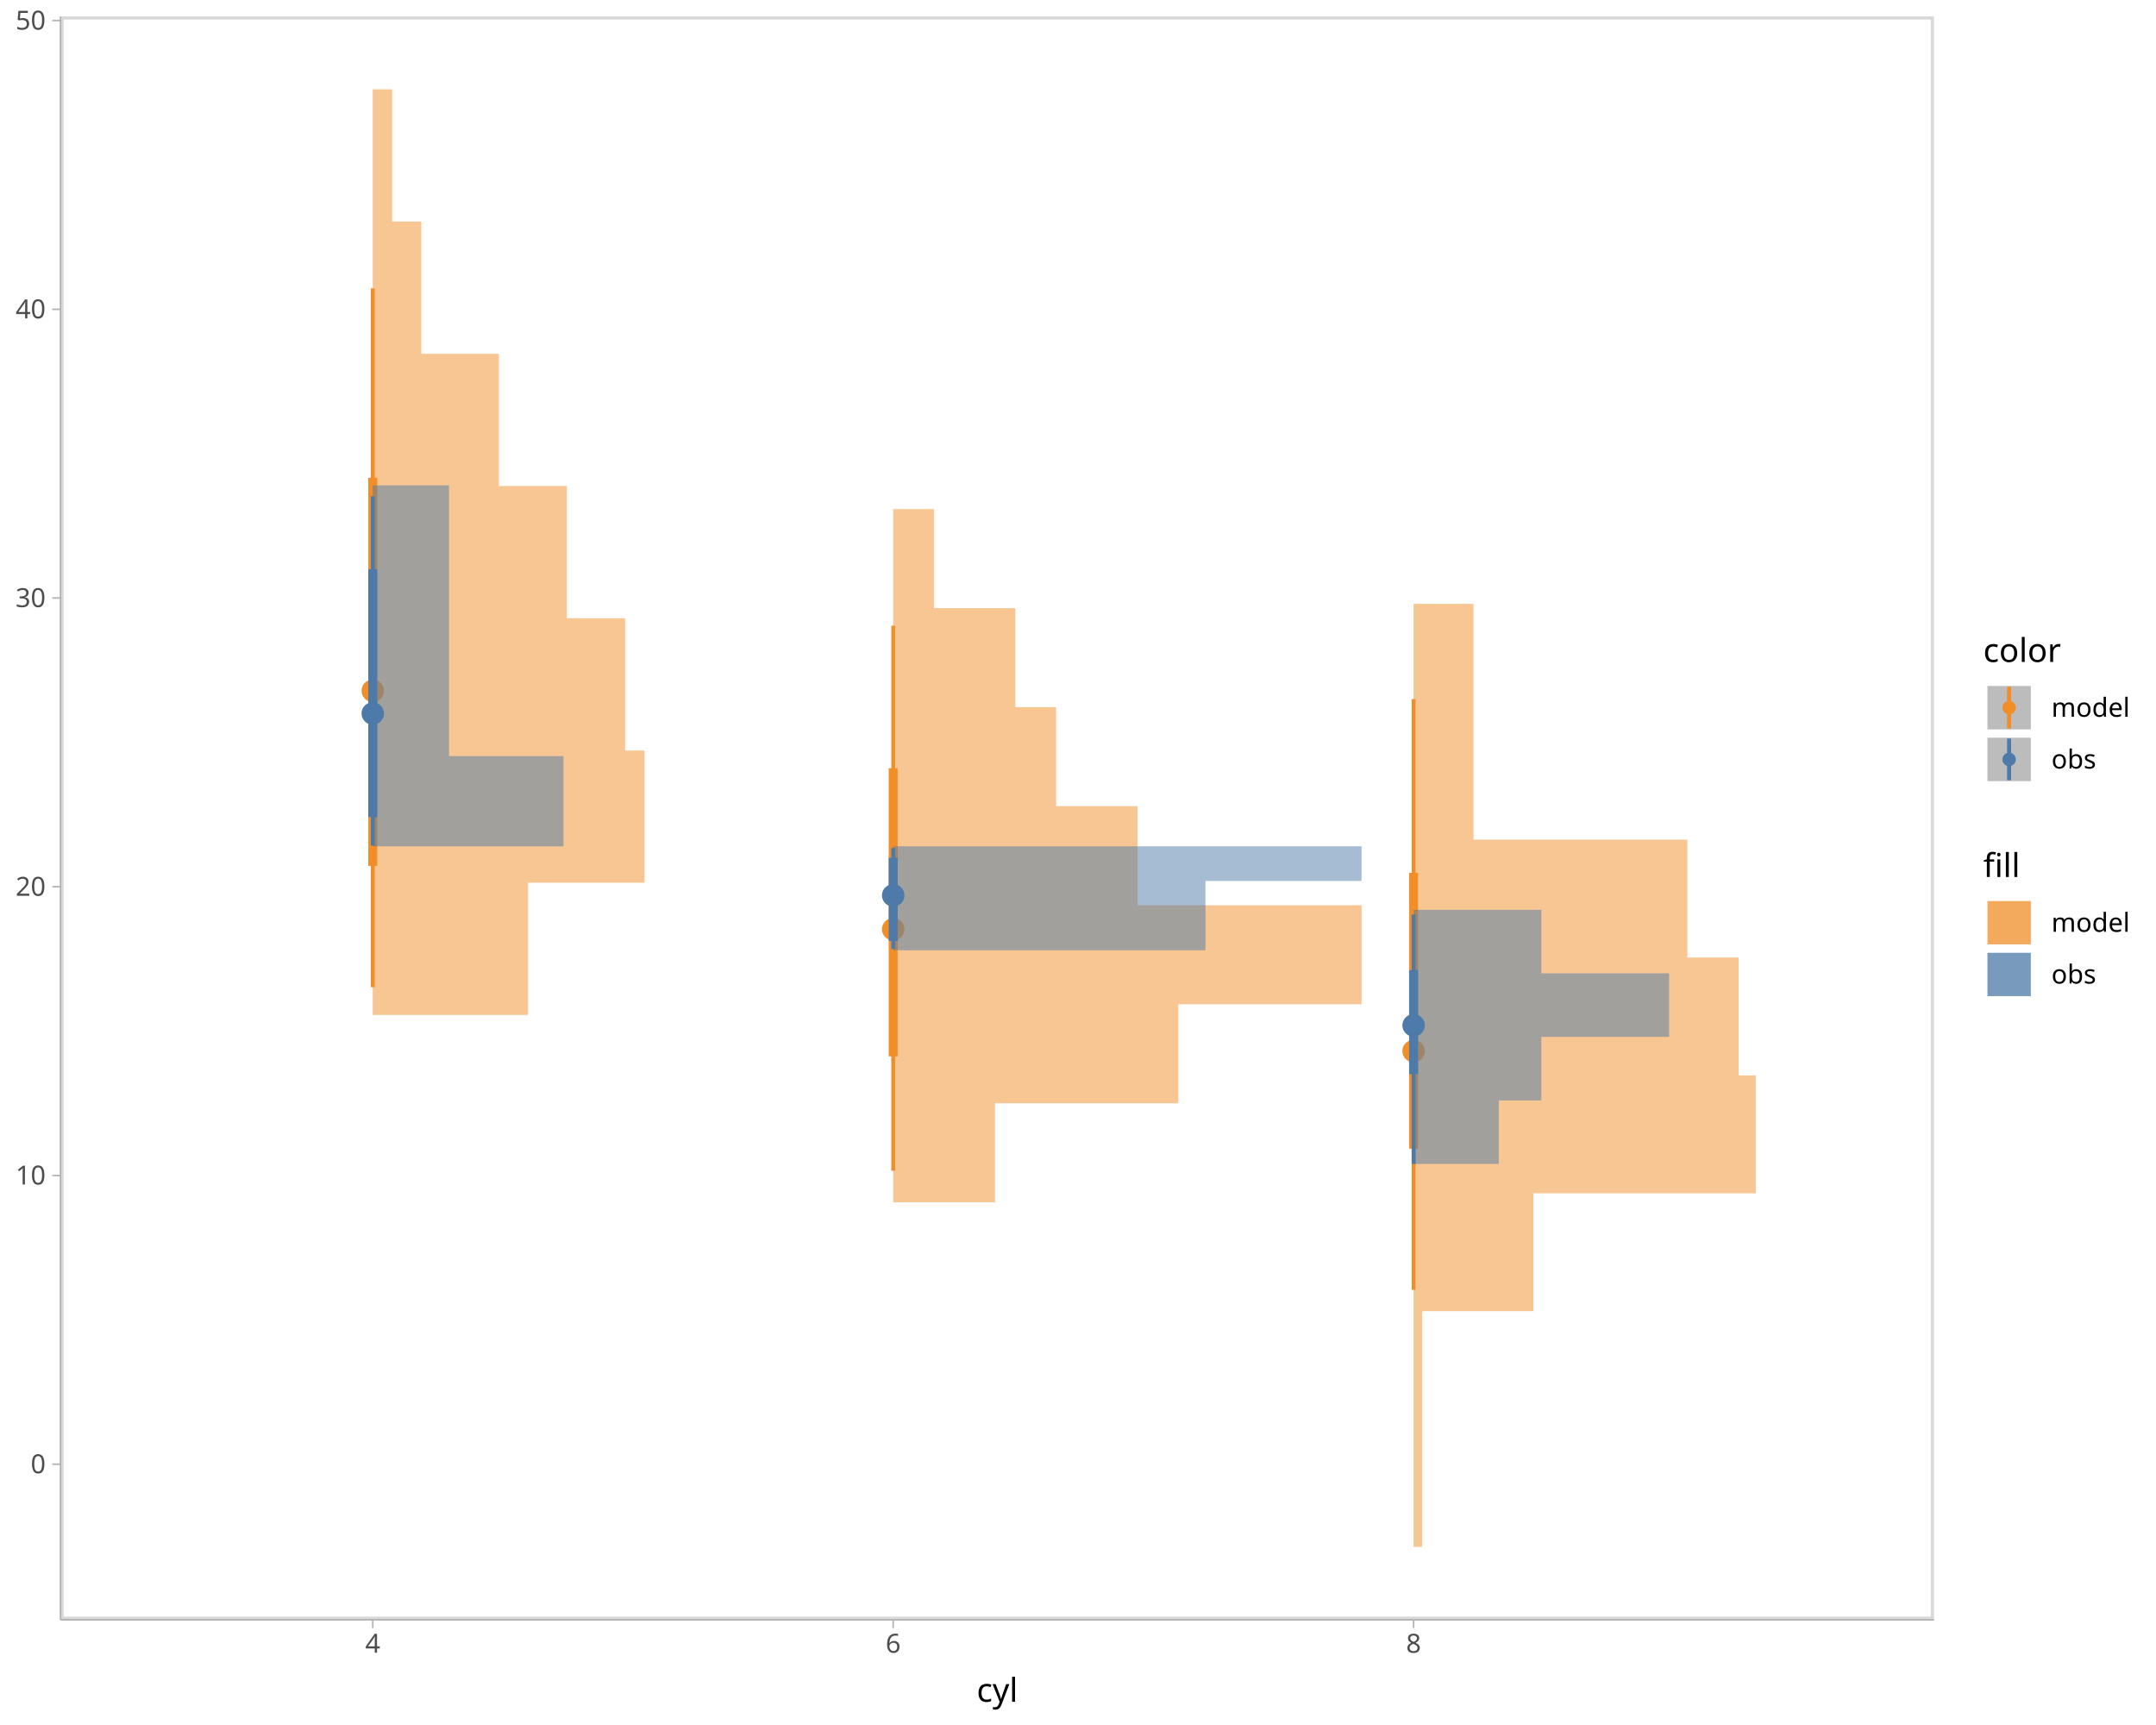
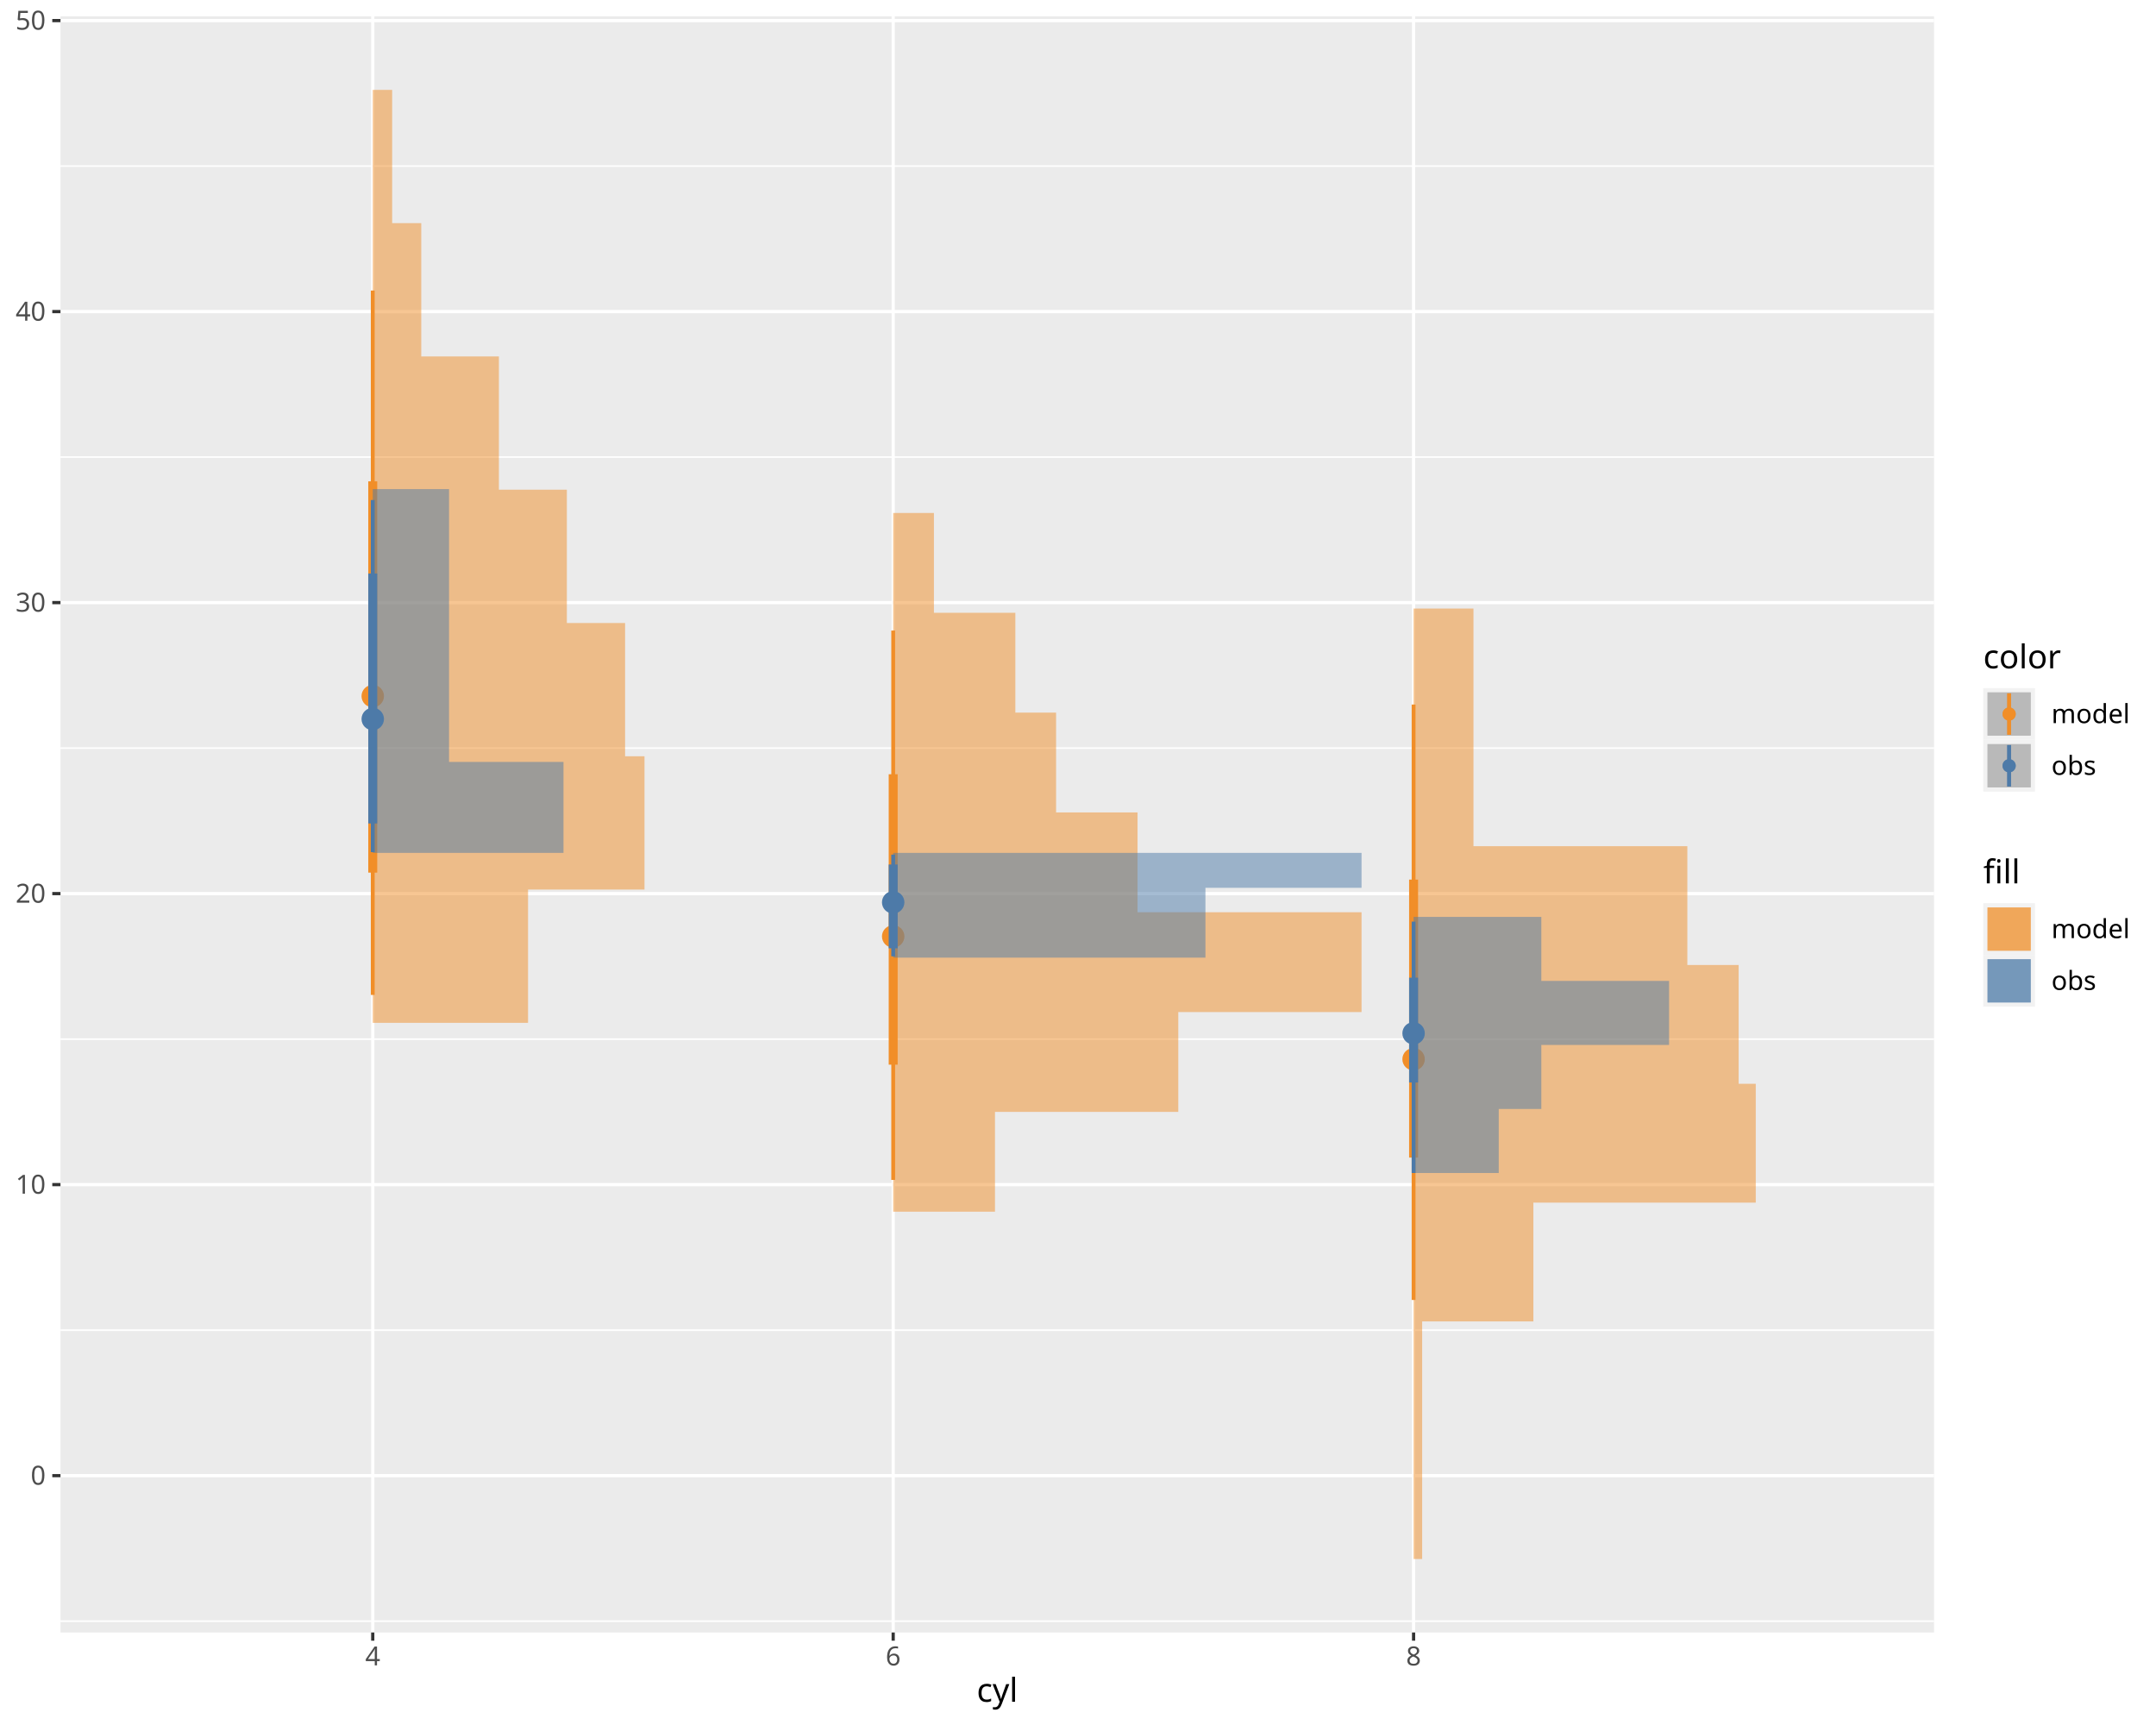
<svg xmlns="http://www.w3.org/2000/svg" class="svglite" data-engine-version="2.0" width="720.00pt" height="576.00pt" viewBox="0 0 720.00 576.00">
  <defs>
    <style type="text/css">
    .svglite line, .svglite polyline, .svglite polygon, .svglite path, .svglite rect, .svglite circle {
      fill: none;
      stroke: #000000;
      stroke-linecap: round;
      stroke-linejoin: round;
      stroke-miterlimit: 10.00;
    }
  </style>
  </defs>
  <rect width="100%" height="100%" style="stroke: none; fill: #FFFFFF;" />
  <defs>
    <clipPath id="cpMC4wMHw3MjAuMDB8MC4wMHw1NzYuMDA=">
      <rect x="0.00" y="0.00" width="720.00" height="576.00" />
    </clipPath>
  </defs>
  <g clip-path="url(#cpMC4wMHw3MjAuMDB8MC4wMHw1NzYuMDA=)">
    <rect x="0.00" y="0.00" width="720.00" height="576.00" style="stroke-width: 1.07; stroke: #FFFFFF; fill: #FFFFFF;" />
  </g>
  <defs>
-     <clipPath id="cpMjAuMjB8NjQ1Ljg3fDUuNDh8NTQwLjg4">
-       <rect x="20.20" y="5.48" width="625.67" height="535.40" />
+     <clipPath id="cpMjAuMjB8NjQ1Ljg3fDUuNDh8NTQ1LjEx">
+       <rect x="20.20" y="5.48" width="625.67" height="539.63" />
    </clipPath>
  </defs>
-   <g clip-path="url(#cpMjAuMjB8NjQ1Ljg3fDUuNDh8NTQwLjg4)">
-     <rect x="20.20" y="5.48" width="625.67" height="535.40" style="stroke-width: 1.07; stroke: none; fill: #FFFFFF;" />
-     <polygon points="474.93,516.54 474.93,516.54 474.93,496.86 474.93,496.86 474.93,477.18 474.93,477.18 474.93,477.18 474.93,477.18 474.93,457.50 474.93,457.50 474.93,437.82 474.93,437.82 512.07,437.82 512.07,437.82 512.07,418.14 512.07,418.14 512.07,398.46 512.07,398.46 586.34,398.46 586.34,398.46 586.34,378.78 586.34,378.78 586.34,359.10 586.34,359.10 580.63,359.10 580.63,359.10 580.63,339.42 580.63,339.42 580.63,319.73 580.63,319.73 563.49,319.73 563.49,319.73 563.49,300.05 563.49,300.05 563.49,280.37 563.49,280.37 492.07,280.37 492.07,280.37 492.07,260.69 492.07,260.69 492.07,241.01 492.07,241.01 492.07,241.01 492.07,241.01 492.07,221.33 492.07,221.33 492.07,201.65 492.07,201.65 472.07,201.65 472.07,201.65 472.07,221.33 472.07,221.33 472.07,241.01 472.07,241.01 472.07,241.01 472.07,241.01 472.07,260.69 472.07,260.69 472.07,280.37 472.07,280.37 472.07,280.37 472.07,280.37 472.07,300.05 472.07,300.05 472.07,319.73 472.07,319.73 472.07,319.73 472.07,319.73 472.07,339.42 472.07,339.42 472.07,359.10 472.07,359.10 472.07,359.10 472.07,359.10 472.07,378.78 472.07,378.78 472.07,398.46 472.07,398.46 472.07,398.46 472.07,398.46 472.07,418.14 472.07,418.14 472.07,437.82 472.07,437.82 472.07,437.82 472.07,437.82 472.07,457.50 472.07,457.50 472.07,477.18 472.07,477.18 472.07,477.18 472.07,477.18 472.07,496.86 472.07,496.86 472.07,516.54 472.07,516.54 " style="stroke-width: 2.13; stroke: none; fill: #F18E28; fill-opacity: 0.50;" />
-     <polygon points="332.28,401.47 332.28,401.47 332.28,384.94 332.28,384.94 332.28,368.40 332.28,368.40 393.49,368.40 393.49,368.40 393.49,351.87 393.49,351.87 393.49,335.33 393.49,335.33 454.69,335.33 454.69,335.33 454.69,318.80 454.69,318.80 454.69,302.27 454.69,302.27 379.89,302.27 379.89,302.27 379.89,285.73 379.89,285.73 379.89,269.20 379.89,269.20 352.68,269.20 352.68,269.20 352.68,252.66 352.68,252.66 352.68,236.13 352.68,236.13 339.08,236.13 339.08,236.13 339.08,219.60 339.08,219.60 339.08,203.06 339.08,203.06 311.88,203.06 311.88,203.06 311.88,186.53 311.88,186.53 311.88,169.99 311.88,169.99 298.28,169.99 298.28,169.99 298.28,186.53 298.28,186.53 298.28,203.06 298.28,203.06 298.28,203.06 298.28,203.06 298.28,219.60 298.28,219.60 298.28,236.13 298.28,236.13 298.28,236.13 298.28,236.13 298.28,252.66 298.28,252.66 298.28,269.20 298.28,269.20 298.28,269.20 298.28,269.20 298.28,285.73 298.28,285.73 298.28,302.27 298.28,302.27 298.28,302.27 298.28,302.27 298.28,318.80 298.28,318.80 298.28,335.33 298.28,335.33 298.28,335.33 298.28,335.33 298.28,351.87 298.28,351.87 298.28,368.40 298.28,368.40 298.28,368.40 298.28,368.40 298.28,384.94 298.28,384.94 298.28,401.47 298.28,401.47 " style="stroke-width: 2.13; stroke: none; fill: #F18E28; fill-opacity: 0.50;" />
-     <polygon points="176.34,338.91 176.34,338.91 176.34,316.83 176.34,316.83 176.34,294.75 176.34,294.75 215.23,294.75 215.23,294.75 215.23,272.67 215.23,272.67 215.23,250.60 215.23,250.60 208.75,250.60 208.75,250.60 208.75,228.52 208.75,228.52 208.75,206.44 208.75,206.44 189.30,206.44 189.30,206.44 189.30,184.36 189.30,184.36 189.30,162.28 189.30,162.28 166.61,162.28 166.61,162.28 166.61,140.21 166.61,140.21 166.61,118.13 166.61,118.13 140.68,118.13 140.68,118.13 140.68,96.05 140.68,96.05 140.68,73.97 140.68,73.97 130.96,73.97 130.96,73.97 130.96,51.89 130.96,51.89 130.96,29.82 130.96,29.82 124.48,29.82 124.48,29.82 124.48,51.89 124.48,51.89 124.48,73.97 124.48,73.97 124.48,73.97 124.48,73.97 124.48,96.05 124.48,96.05 124.48,118.13 124.48,118.13 124.48,118.13 124.48,118.13 124.48,140.21 124.48,140.21 124.48,162.28 124.48,162.28 124.48,162.28 124.48,162.28 124.48,184.36 124.48,184.36 124.48,206.44 124.48,206.44 124.48,206.44 124.48,206.44 124.48,228.52 124.48,228.52 124.48,250.60 124.48,250.60 124.48,250.60 124.48,250.60 124.48,272.67 124.48,272.67 124.48,294.75 124.48,294.75 124.48,294.75 124.48,294.75 124.48,316.83 124.48,316.83 124.48,338.91 124.48,338.91 " style="stroke-width: 2.13; stroke: none; fill: #F18E28; fill-opacity: 0.50;" />
-     <line x1="124.48" y1="329.65" x2="124.48" y2="96.30" style="stroke-width: 1.28; stroke: #F18E28; stroke-linecap: butt;" />
-     <line x1="472.07" y1="430.72" x2="472.07" y2="233.44" style="stroke-width: 1.28; stroke: #F18E28; stroke-linecap: butt;" />
-     <line x1="298.28" y1="390.94" x2="298.28" y2="208.94" style="stroke-width: 1.28; stroke: #F18E28; stroke-linecap: butt;" />
-     <line x1="124.48" y1="289.14" x2="124.48" y2="159.51" style="stroke-width: 2.99; stroke: #F18E28; stroke-linecap: butt;" />
-     <line x1="298.28" y1="352.75" x2="298.28" y2="256.53" style="stroke-width: 2.99; stroke: #F18E28; stroke-linecap: butt;" />
-     <line x1="472.07" y1="383.55" x2="472.07" y2="291.45" style="stroke-width: 2.99; stroke: #F18E28; stroke-linecap: butt;" />
-     <circle cx="124.48" cy="230.66" r="1.68" style="stroke-width: 1.06; stroke: #F18E28; fill: #F18E28;" />
-     <circle cx="472.07" cy="350.96" r="1.68" style="stroke-width: 1.06; stroke: #F18E28; fill: #F18E28;" />
-     <circle cx="298.28" cy="310.27" r="1.68" style="stroke-width: 1.06; stroke: #F18E28; fill: #F18E28;" />
-     <circle cx="124.48" cy="230.66" r="3.22" style="stroke-width: 1.06; stroke: #F18E28; fill: #F18E28;" />
-     <circle cx="298.28" cy="310.27" r="3.22" style="stroke-width: 1.06; stroke: #F18E28; fill: #F18E28;" />
-     <circle cx="472.07" cy="350.96" r="3.22" style="stroke-width: 1.06; stroke: #F18E28; fill: #F18E28;" />
-     <polygon points="500.51,388.65 500.51,388.65 500.51,378.04 500.51,378.04 500.51,367.44 500.51,367.44 514.73,367.44 514.73,367.44 514.73,356.83 514.73,356.83 514.73,346.22 514.73,346.22 557.39,346.22 557.39,346.22 557.39,335.62 557.39,335.62 557.39,325.01 557.39,325.01 514.73,325.01 514.73,325.01 514.73,314.41 514.73,314.41 514.73,303.80 514.73,303.80 472.07,303.80 472.07,303.80 472.07,314.41 472.07,314.41 472.07,325.01 472.07,325.01 472.07,325.01 472.07,325.01 472.07,335.62 472.07,335.62 472.07,346.22 472.07,346.22 472.07,346.22 472.07,346.22 472.07,356.83 472.07,356.83 472.07,367.44 472.07,367.44 472.07,367.44 472.07,367.44 472.07,378.04 472.07,378.04 472.07,388.65 472.07,388.65 " style="stroke-width: 2.13; stroke: none; fill: #4D7AA8; fill-opacity: 0.50;" />
-     <polygon points="402.56,317.30 402.56,317.30 402.56,311.52 402.56,311.52 402.56,305.73 402.56,305.73 402.56,305.73 402.56,305.73 402.56,299.95 402.56,299.95 402.56,294.16 402.56,294.16 454.69,294.16 454.69,294.16 454.69,288.38 454.69,288.38 454.69,282.59 454.69,282.59 298.28,282.59 298.28,282.59 298.28,288.38 298.28,288.38 298.28,294.16 298.28,294.16 298.28,294.16 298.28,294.16 298.28,299.95 298.28,299.95 298.28,305.73 298.28,305.73 298.28,305.73 298.28,305.73 298.28,311.52 298.28,311.52 298.28,317.30 298.28,317.30 " style="stroke-width: 2.13; stroke: none; fill: #4D7AA8; fill-opacity: 0.50;" />
-     <polygon points="188.18,282.59 188.18,282.59 188.18,267.53 188.18,267.53 188.18,252.47 188.18,252.47 149.96,252.47 149.96,252.47 149.96,237.40 149.96,237.40 149.96,222.34 149.96,222.34 149.96,222.34 149.96,222.34 149.96,207.27 149.96,207.27 149.96,192.21 149.96,192.21 149.96,192.21 149.96,192.21 149.96,177.14 149.96,177.14 149.96,162.08 149.96,162.08 124.48,162.08 124.48,162.08 124.48,177.14 124.48,177.14 124.48,192.21 124.48,192.21 124.48,192.21 124.48,192.21 124.48,207.27 124.48,207.27 124.48,222.34 124.48,222.34 124.48,222.34 124.48,222.34 124.48,237.40 124.48,237.40 124.48,252.47 124.48,252.47 124.48,252.47 124.48,252.47 124.48,267.53 124.48,267.53 124.48,282.59 124.48,282.59 " style="stroke-width: 2.13; stroke: none; fill: #4D7AA8; fill-opacity: 0.50;" />
-     <line x1="124.48" y1="282.35" x2="124.48" y2="165.70" style="stroke-width: 1.28; stroke: #4D7AA8; stroke-linecap: butt;" />
-     <line x1="472.07" y1="388.65" x2="472.07" y2="305.37" style="stroke-width: 1.28; stroke: #4D7AA8; stroke-linecap: butt;" />
-     <line x1="124.48" y1="272.86" x2="124.48" y2="190.04" style="stroke-width: 2.99; stroke: #4D7AA8; stroke-linecap: butt;" />
-     <line x1="472.07" y1="358.66" x2="472.07" y2="323.94" style="stroke-width: 2.99; stroke: #4D7AA8; stroke-linecap: butt;" />
-     <line x1="298.28" y1="316.87" x2="298.28" y2="283.17" style="stroke-width: 1.28; stroke: #4D7AA8; stroke-linecap: butt;" />
-     <line x1="298.28" y1="314.20" x2="298.28" y2="286.45" style="stroke-width: 2.99; stroke: #4D7AA8; stroke-linecap: butt;" />
-     <circle cx="124.48" cy="238.24" r="1.68" style="stroke-width: 1.06; stroke: #4D7AA8; fill: #4D7AA8;" />
-     <circle cx="472.07" cy="342.37" r="1.68" style="stroke-width: 1.06; stroke: #4D7AA8; fill: #4D7AA8;" />
-     <circle cx="124.48" cy="238.24" r="3.22" style="stroke-width: 1.06; stroke: #4D7AA8; fill: #4D7AA8;" />
-     <circle cx="472.07" cy="342.37" r="3.22" style="stroke-width: 1.06; stroke: #4D7AA8; fill: #4D7AA8;" />
-     <circle cx="298.28" cy="298.98" r="1.68" style="stroke-width: 1.06; stroke: #4D7AA8; fill: #4D7AA8;" />
-     <circle cx="298.28" cy="298.98" r="3.22" style="stroke-width: 1.06; stroke: #4D7AA8; fill: #4D7AA8;" />
-     <rect x="20.20" y="5.48" width="625.67" height="535.40" style="stroke-width: 2.13; stroke: #D9D9D9;" />
+   <g clip-path="url(#cpMjAuMjB8NjQ1Ljg3fDUuNDh8NTQ1LjEx)">
+     <rect x="20.20" y="5.48" width="625.67" height="539.63" style="stroke-width: 1.07; stroke: none; fill: #EBEBEB;" />
+     <polyline points="20.20,541.32 645.87,541.32 " style="stroke-width: 0.53; stroke: #FFFFFF; stroke-linecap: butt;" />
+     <polyline points="20.20,444.15 645.87,444.15 " style="stroke-width: 0.53; stroke: #FFFFFF; stroke-linecap: butt;" />
+     <polyline points="20.20,346.98 645.87,346.98 " style="stroke-width: 0.53; stroke: #FFFFFF; stroke-linecap: butt;" />
+     <polyline points="20.20,249.80 645.87,249.80 " style="stroke-width: 0.53; stroke: #FFFFFF; stroke-linecap: butt;" />
+     <polyline points="20.20,152.63 645.87,152.63 " style="stroke-width: 0.53; stroke: #FFFFFF; stroke-linecap: butt;" />
+     <polyline points="20.20,55.46 645.87,55.46 " style="stroke-width: 0.53; stroke: #FFFFFF; stroke-linecap: butt;" />
+     <polyline points="20.20,492.74 645.87,492.74 " style="stroke-width: 1.07; stroke: #FFFFFF; stroke-linecap: butt;" />
+     <polyline points="20.20,395.56 645.87,395.56 " style="stroke-width: 1.07; stroke: #FFFFFF; stroke-linecap: butt;" />
+     <polyline points="20.20,298.39 645.87,298.39 " style="stroke-width: 1.07; stroke: #FFFFFF; stroke-linecap: butt;" />
+     <polyline points="20.20,201.22 645.87,201.22 " style="stroke-width: 1.07; stroke: #FFFFFF; stroke-linecap: butt;" />
+     <polyline points="20.20,104.04 645.87,104.04 " style="stroke-width: 1.07; stroke: #FFFFFF; stroke-linecap: butt;" />
+     <polyline points="20.20,6.87 645.87,6.87 " style="stroke-width: 1.07; stroke: #FFFFFF; stroke-linecap: butt;" />
+     <polyline points="124.48,545.11 124.48,5.48 " style="stroke-width: 1.07; stroke: #FFFFFF; stroke-linecap: butt;" />
+     <polyline points="298.28,545.11 298.28,5.48 " style="stroke-width: 1.07; stroke: #FFFFFF; stroke-linecap: butt;" />
+     <polyline points="472.07,545.11 472.07,5.48 " style="stroke-width: 1.07; stroke: #FFFFFF; stroke-linecap: butt;" />
+     <polygon points="474.93,520.58 474.93,520.58 474.93,500.75 474.93,500.75 474.93,480.91 474.93,480.91 474.93,480.91 474.93,480.91 474.93,461.07 474.93,461.07 474.93,441.24 474.93,441.24 512.07,441.24 512.07,441.24 512.07,421.40 512.07,421.40 512.07,401.57 512.07,401.57 586.34,401.57 586.34,401.57 586.34,381.73 586.34,381.73 586.34,361.89 586.34,361.89 580.63,361.89 580.63,361.89 580.63,342.06 580.63,342.06 580.63,322.22 580.63,322.22 563.49,322.22 563.49,322.22 563.49,302.38 563.49,302.38 563.49,282.55 563.49,282.55 492.07,282.55 492.07,282.55 492.07,262.71 492.07,262.71 492.07,242.87 492.07,242.87 492.07,242.87 492.07,242.87 492.07,223.04 492.07,223.04 492.07,203.20 492.07,203.20 472.07,203.20 472.07,203.20 472.07,223.04 472.07,223.04 472.07,242.87 472.07,242.87 472.07,242.87 472.07,242.87 472.07,262.71 472.07,262.71 472.07,282.55 472.07,282.55 472.07,282.55 472.07,282.55 472.07,302.38 472.07,302.38 472.07,322.22 472.07,322.22 472.07,322.22 472.07,322.22 472.07,342.06 472.07,342.06 472.07,361.89 472.07,361.89 472.07,361.89 472.07,361.89 472.07,381.73 472.07,381.73 472.07,401.57 472.07,401.57 472.07,401.57 472.07,401.57 472.07,421.40 472.07,421.40 472.07,441.24 472.07,441.24 472.07,441.24 472.07,441.24 472.07,461.07 472.07,461.07 472.07,480.91 472.07,480.91 472.07,480.91 472.07,480.91 472.07,500.75 472.07,500.75 472.07,520.58 472.07,520.58 " style="stroke-width: 2.13; stroke: none; fill: #F18E28; fill-opacity: 0.50;" />
+     <polygon points="332.28,404.60 332.28,404.60 332.28,387.94 332.28,387.94 332.28,371.27 332.28,371.27 393.49,371.27 393.49,371.27 393.49,354.61 393.49,354.61 393.49,337.94 393.49,337.94 454.69,337.94 454.69,337.94 454.69,321.28 454.69,321.28 454.69,304.61 454.69,304.61 379.89,304.61 379.89,304.61 379.89,287.95 379.89,287.95 379.89,271.28 379.89,271.28 352.68,271.28 352.68,271.28 352.68,254.62 352.68,254.62 352.68,237.95 352.68,237.95 339.08,237.95 339.08,237.95 339.08,221.29 339.08,221.29 339.08,204.62 339.08,204.62 311.88,204.62 311.88,204.62 311.88,187.96 311.88,187.96 311.88,171.29 311.88,171.29 298.28,171.29 298.28,171.29 298.28,187.96 298.28,187.96 298.28,204.62 298.28,204.62 298.28,204.62 298.28,204.62 298.28,221.29 298.28,221.29 298.28,237.95 298.28,237.95 298.28,237.95 298.28,237.95 298.28,254.62 298.28,254.62 298.28,271.28 298.28,271.28 298.28,271.28 298.28,271.28 298.28,287.95 298.28,287.95 298.28,304.61 298.28,304.61 298.28,304.61 298.28,304.61 298.28,321.28 298.28,321.28 298.28,337.94 298.28,337.94 298.28,337.94 298.28,337.94 298.28,354.61 298.28,354.61 298.28,371.27 298.28,371.27 298.28,371.27 298.28,371.27 298.28,387.94 298.28,387.94 298.28,404.60 298.28,404.60 " style="stroke-width: 2.13; stroke: none; fill: #F18E28; fill-opacity: 0.50;" />
+     <polygon points="176.34,341.54 176.34,341.54 176.34,319.29 176.34,319.29 176.34,297.04 176.34,297.04 215.23,297.04 215.23,297.04 215.23,274.79 215.23,274.79 215.23,252.53 215.23,252.53 208.75,252.53 208.75,252.53 208.75,230.28 208.75,230.28 208.75,208.03 208.75,208.03 189.30,208.03 189.30,208.03 189.30,185.78 189.30,185.78 189.30,163.52 189.30,163.52 166.61,163.52 166.61,163.52 166.61,141.27 166.61,141.27 166.61,119.02 166.61,119.02 140.68,119.02 140.68,119.02 140.68,96.77 140.68,96.77 140.68,74.51 140.68,74.51 130.96,74.51 130.96,74.51 130.96,52.26 130.96,52.26 130.96,30.01 130.96,30.01 124.48,30.01 124.48,30.01 124.48,52.26 124.48,52.26 124.48,74.51 124.48,74.51 124.48,74.51 124.48,74.51 124.48,96.77 124.48,96.77 124.48,119.02 124.48,119.02 124.48,119.02 124.48,119.02 124.48,141.27 124.48,141.27 124.48,163.52 124.48,163.52 124.48,163.52 124.48,163.52 124.48,185.78 124.48,185.78 124.48,208.03 124.48,208.03 124.48,208.03 124.48,208.03 124.48,230.28 124.48,230.28 124.48,252.53 124.48,252.53 124.48,252.53 124.48,252.53 124.48,274.79 124.48,274.79 124.48,297.04 124.48,297.04 124.48,297.04 124.48,297.04 124.48,319.29 124.48,319.29 124.48,341.54 124.48,341.54 " style="stroke-width: 2.13; stroke: none; fill: #F18E28; fill-opacity: 0.50;" />
+     <line x1="124.48" y1="332.22" x2="124.48" y2="97.02" style="stroke-width: 1.28; stroke: #F18E28; stroke-linecap: butt;" />
+     <line x1="472.07" y1="434.08" x2="472.07" y2="235.25" style="stroke-width: 1.28; stroke: #F18E28; stroke-linecap: butt;" />
+     <line x1="298.28" y1="393.99" x2="298.28" y2="210.55" style="stroke-width: 1.28; stroke: #F18E28; stroke-linecap: butt;" />
+     <line x1="124.48" y1="291.38" x2="124.48" y2="160.73" style="stroke-width: 2.99; stroke: #F18E28; stroke-linecap: butt;" />
+     <line x1="298.28" y1="355.50" x2="298.28" y2="258.52" style="stroke-width: 2.99; stroke: #F18E28; stroke-linecap: butt;" />
+     <line x1="472.07" y1="386.54" x2="472.07" y2="293.71" style="stroke-width: 2.99; stroke: #F18E28; stroke-linecap: butt;" />
+     <circle cx="124.48" cy="232.44" r="1.68" style="stroke-width: 1.06; stroke: #F18E28; fill: #F18E28;" />
+     <circle cx="472.07" cy="353.69" r="1.68" style="stroke-width: 1.06; stroke: #F18E28; fill: #F18E28;" />
+     <circle cx="298.28" cy="312.68" r="1.68" style="stroke-width: 1.06; stroke: #F18E28; fill: #F18E28;" />
+     <circle cx="124.48" cy="232.44" r="3.22" style="stroke-width: 1.06; stroke: #F18E28; fill: #F18E28;" />
+     <circle cx="298.28" cy="312.68" r="3.22" style="stroke-width: 1.06; stroke: #F18E28; fill: #F18E28;" />
+     <circle cx="472.07" cy="353.69" r="3.22" style="stroke-width: 1.06; stroke: #F18E28; fill: #F18E28;" />
+     <polygon points="500.51,391.68 500.51,391.68 500.51,380.99 500.51,380.99 500.51,370.30 500.51,370.30 514.73,370.30 514.73,370.30 514.73,359.61 514.73,359.61 514.73,348.92 514.73,348.92 557.39,348.92 557.39,348.92 557.39,338.23 557.39,338.23 557.39,327.54 557.39,327.54 514.73,327.54 514.73,327.54 514.73,316.85 514.73,316.85 514.73,306.16 514.73,306.16 472.07,306.16 472.07,306.16 472.07,316.85 472.07,316.85 472.07,327.54 472.07,327.54 472.07,327.54 472.07,327.54 472.07,338.23 472.07,338.23 472.07,348.92 472.07,348.92 472.07,348.92 472.07,348.92 472.07,359.61 472.07,359.61 472.07,370.30 472.07,370.30 472.07,370.30 472.07,370.30 472.07,380.99 472.07,380.99 472.07,391.68 472.07,391.68 " style="stroke-width: 2.13; stroke: none; fill: #4D7AA8; fill-opacity: 0.50;" />
+     <polygon points="402.56,319.77 402.56,319.77 402.56,313.94 402.56,313.94 402.56,308.11 402.56,308.11 402.56,308.11 402.56,308.11 402.56,302.28 402.56,302.28 402.56,296.45 402.56,296.45 454.69,296.45 454.69,296.45 454.69,290.62 454.69,290.62 454.69,284.79 454.69,284.79 298.28,284.79 298.28,284.79 298.28,290.62 298.28,290.62 298.28,296.45 298.28,296.45 298.28,296.45 298.28,296.45 298.28,302.28 298.28,302.28 298.28,308.11 298.28,308.11 298.28,308.11 298.28,308.11 298.28,313.94 298.28,313.94 298.28,319.77 298.28,319.77 " style="stroke-width: 2.13; stroke: none; fill: #4D7AA8; fill-opacity: 0.50;" />
+     <polygon points="188.18,284.79 188.18,284.79 188.18,269.60 188.18,269.60 188.18,254.42 188.18,254.42 149.96,254.42 149.96,254.42 149.96,239.24 149.96,239.24 149.96,224.05 149.96,224.05 149.96,224.05 149.96,224.05 149.96,208.87 149.96,208.87 149.96,193.69 149.96,193.69 149.96,193.69 149.96,193.69 149.96,178.50 149.96,178.50 149.96,163.32 149.96,163.32 124.48,163.32 124.48,163.32 124.48,178.50 124.48,178.50 124.48,193.69 124.48,193.69 124.48,193.69 124.48,193.69 124.48,208.87 124.48,208.87 124.48,224.05 124.48,224.05 124.48,224.05 124.48,224.05 124.48,239.24 124.48,239.24 124.48,254.42 124.48,254.42 124.48,254.42 124.48,254.42 124.48,269.60 124.48,269.60 124.48,284.79 124.48,284.79 " style="stroke-width: 2.13; stroke: none; fill: #4D7AA8; fill-opacity: 0.50;" />
+     <line x1="124.48" y1="284.54" x2="124.48" y2="166.96" style="stroke-width: 1.28; stroke: #4D7AA8; stroke-linecap: butt;" />
+     <line x1="472.07" y1="391.68" x2="472.07" y2="307.74" style="stroke-width: 1.28; stroke: #4D7AA8; stroke-linecap: butt;" />
+     <line x1="124.48" y1="274.97" x2="124.48" y2="191.50" style="stroke-width: 2.99; stroke: #4D7AA8; stroke-linecap: butt;" />
+     <line x1="472.07" y1="361.46" x2="472.07" y2="326.46" style="stroke-width: 2.99; stroke: #4D7AA8; stroke-linecap: butt;" />
+     <line x1="298.28" y1="319.33" x2="298.28" y2="285.37" style="stroke-width: 1.28; stroke: #4D7AA8; stroke-linecap: butt;" />
+     <line x1="298.28" y1="316.64" x2="298.28" y2="288.67" style="stroke-width: 2.99; stroke: #4D7AA8; stroke-linecap: butt;" />
+     <circle cx="124.48" cy="240.09" r="1.68" style="stroke-width: 1.06; stroke: #4D7AA8; fill: #4D7AA8;" />
+     <circle cx="472.07" cy="345.03" r="1.68" style="stroke-width: 1.06; stroke: #4D7AA8; fill: #4D7AA8;" />
+     <circle cx="124.48" cy="240.09" r="3.22" style="stroke-width: 1.06; stroke: #4D7AA8; fill: #4D7AA8;" />
+     <circle cx="472.07" cy="345.03" r="3.22" style="stroke-width: 1.06; stroke: #4D7AA8; fill: #4D7AA8;" />
+     <circle cx="298.28" cy="301.30" r="1.68" style="stroke-width: 1.06; stroke: #4D7AA8; fill: #4D7AA8;" />
+     <circle cx="298.28" cy="301.30" r="3.22" style="stroke-width: 1.06; stroke: #4D7AA8; fill: #4D7AA8;" />
  </g>
  <g clip-path="url(#cpMC4wMHw3MjAuMDB8MC4wMHw1NzYuMDA=)">
-     <polyline points="20.20,540.88 645.87,540.88 " style="stroke-width: 0.53; stroke: #B3B3B3; stroke-linecap: butt;" />
-     <polyline points="124.48,543.62 124.48,540.88 " style="stroke-width: 0.53; stroke: #B3B3B3; stroke-linecap: butt;" />
-     <polyline points="298.28,543.62 298.28,540.88 " style="stroke-width: 0.53; stroke: #B3B3B3; stroke-linecap: butt;" />
-     <polyline points="472.07,543.62 472.07,540.88 " style="stroke-width: 0.53; stroke: #B3B3B3; stroke-linecap: butt;" />
-     <text x="124.48" y="551.87" text-anchor="middle" style="font-size: 8.80px; fill: #4D4D4D; font-family: sans;" textLength="4.89px" lengthAdjust="spacingAndGlyphs">4</text>
-     <text x="298.28" y="551.87" text-anchor="middle" style="font-size: 8.80px; fill: #4D4D4D; font-family: sans;" textLength="4.89px" lengthAdjust="spacingAndGlyphs">6</text>
-     <text x="472.07" y="551.87" text-anchor="middle" style="font-size: 8.80px; fill: #4D4D4D; font-family: sans;" textLength="4.89px" lengthAdjust="spacingAndGlyphs">8</text>
-     <polyline points="20.20,540.88 20.20,5.48 " style="stroke-width: 0.53; stroke: #B3B3B3; stroke-linecap: butt;" />
-     <text x="15.27" y="491.94" text-anchor="end" style="font-size: 8.80px; fill: #4D4D4D; font-family: sans;" textLength="4.89px" lengthAdjust="spacingAndGlyphs">0</text>
-     <text x="15.27" y="395.53" text-anchor="end" style="font-size: 8.80px; fill: #4D4D4D; font-family: sans;" textLength="9.79px" lengthAdjust="spacingAndGlyphs">10</text>
-     <text x="15.27" y="299.12" text-anchor="end" style="font-size: 8.80px; fill: #4D4D4D; font-family: sans;" textLength="9.79px" lengthAdjust="spacingAndGlyphs">20</text>
-     <text x="15.27" y="202.71" text-anchor="end" style="font-size: 8.80px; fill: #4D4D4D; font-family: sans;" textLength="9.79px" lengthAdjust="spacingAndGlyphs">30</text>
-     <text x="15.27" y="106.30" text-anchor="end" style="font-size: 8.80px; fill: #4D4D4D; font-family: sans;" textLength="9.79px" lengthAdjust="spacingAndGlyphs">40</text>
-     <text x="15.27" y="9.89" text-anchor="end" style="font-size: 8.80px; fill: #4D4D4D; font-family: sans;" textLength="9.79px" lengthAdjust="spacingAndGlyphs">50</text>
-     <polyline points="17.46,488.91 20.20,488.91 " style="stroke-width: 0.53; stroke: #B3B3B3; stroke-linecap: butt;" />
-     <polyline points="17.46,392.50 20.20,392.50 " style="stroke-width: 0.53; stroke: #B3B3B3; stroke-linecap: butt;" />
-     <polyline points="17.46,296.09 20.20,296.09 " style="stroke-width: 0.53; stroke: #B3B3B3; stroke-linecap: butt;" />
-     <polyline points="17.46,199.68 20.20,199.68 " style="stroke-width: 0.53; stroke: #B3B3B3; stroke-linecap: butt;" />
-     <polyline points="17.46,103.27 20.20,103.27 " style="stroke-width: 0.53; stroke: #B3B3B3; stroke-linecap: butt;" />
-     <polyline points="17.46,6.86 20.20,6.86 " style="stroke-width: 0.53; stroke: #B3B3B3; stroke-linecap: butt;" />
+     <polyline points="124.48,547.85 124.48,545.11 " style="stroke-width: 1.07; stroke: #333333; stroke-linecap: butt;" />
+     <polyline points="298.28,547.85 298.28,545.11 " style="stroke-width: 1.07; stroke: #333333; stroke-linecap: butt;" />
+     <polyline points="472.07,547.85 472.07,545.11 " style="stroke-width: 1.07; stroke: #333333; stroke-linecap: butt;" />
+     <text x="124.48" y="556.10" text-anchor="middle" style="font-size: 8.80px; fill: #4D4D4D; font-family: sans;" textLength="4.89px" lengthAdjust="spacingAndGlyphs">4</text>
+     <text x="298.28" y="556.10" text-anchor="middle" style="font-size: 8.80px; fill: #4D4D4D; font-family: sans;" textLength="4.89px" lengthAdjust="spacingAndGlyphs">6</text>
+     <text x="472.07" y="556.10" text-anchor="middle" style="font-size: 8.80px; fill: #4D4D4D; font-family: sans;" textLength="4.89px" lengthAdjust="spacingAndGlyphs">8</text>
+     <text x="15.27" y="495.76" text-anchor="end" style="font-size: 8.80px; fill: #4D4D4D; font-family: sans;" textLength="4.89px" lengthAdjust="spacingAndGlyphs">0</text>
+     <text x="15.27" y="398.59" text-anchor="end" style="font-size: 8.80px; fill: #4D4D4D; font-family: sans;" textLength="9.79px" lengthAdjust="spacingAndGlyphs">10</text>
+     <text x="15.27" y="301.42" text-anchor="end" style="font-size: 8.80px; fill: #4D4D4D; font-family: sans;" textLength="9.79px" lengthAdjust="spacingAndGlyphs">20</text>
+     <text x="15.27" y="204.24" text-anchor="end" style="font-size: 8.80px; fill: #4D4D4D; font-family: sans;" textLength="9.79px" lengthAdjust="spacingAndGlyphs">30</text>
+     <text x="15.27" y="107.07" text-anchor="end" style="font-size: 8.80px; fill: #4D4D4D; font-family: sans;" textLength="9.79px" lengthAdjust="spacingAndGlyphs">40</text>
+     <text x="15.27" y="9.90" text-anchor="end" style="font-size: 8.80px; fill: #4D4D4D; font-family: sans;" textLength="9.79px" lengthAdjust="spacingAndGlyphs">50</text>
+     <polyline points="17.46,492.74 20.20,492.74 " style="stroke-width: 1.07; stroke: #333333; stroke-linecap: butt;" />
+     <polyline points="17.46,395.56 20.20,395.56 " style="stroke-width: 1.07; stroke: #333333; stroke-linecap: butt;" />
+     <polyline points="17.46,298.39 20.20,298.39 " style="stroke-width: 1.07; stroke: #333333; stroke-linecap: butt;" />
+     <polyline points="17.46,201.22 20.20,201.22 " style="stroke-width: 1.07; stroke: #333333; stroke-linecap: butt;" />
+     <polyline points="17.46,104.04 20.20,104.04 " style="stroke-width: 1.07; stroke: #333333; stroke-linecap: butt;" />
+     <polyline points="17.46,6.87 20.20,6.87 " style="stroke-width: 1.07; stroke: #333333; stroke-linecap: butt;" />
    <text x="333.04" y="568.24" text-anchor="middle" style="font-size: 11.00px; font-family: sans;" textLength="13.45px" lengthAdjust="spacingAndGlyphs">cyl</text>
-     <rect x="656.83" y="206.85" width="57.69" height="60.85" style="stroke-width: 1.07; stroke: none; fill: #FFFFFF;" />
-     <text x="662.31" y="221.04" style="font-size: 11.00px; font-family: sans;" textLength="23.85px" lengthAdjust="spacingAndGlyphs">color</text>
-     <rect x="662.31" y="227.66" width="17.28" height="17.28" style="stroke-width: 1.07; stroke: none; fill: #FFFFFF;" />
-     <rect x="663.73" y="229.08" width="14.45" height="14.45" style="stroke-width: 2.13; stroke: none; stroke-linecap: butt; stroke-linejoin: miter; fill: #A6A6A6; fill-opacity: 0.50;" />
-     <line x1="670.95" y1="243.21" x2="670.95" y2="229.39" style="stroke-width: 1.28; stroke: #F18E28; stroke-linecap: butt;" />
-     <circle cx="670.95" cy="236.30" r="1.68" style="stroke-width: 1.06; stroke: #F18E28; fill: #F18E28;" />
-     <rect x="663.73" y="229.08" width="14.45" height="14.45" style="stroke-width: 2.13; stroke: none; stroke-linecap: butt; stroke-linejoin: miter; fill: #A6A6A6; fill-opacity: 0.50;" />
-     <line x1="670.95" y1="243.21" x2="670.95" y2="229.39" style="stroke-width: 1.28; stroke: #F18E28; stroke-linecap: butt;" />
-     <circle cx="670.95" cy="236.30" r="1.68" style="stroke-width: 1.06; stroke: #F18E28; fill: #F18E28;" />
-     <rect x="662.31" y="244.94" width="17.28" height="17.28" style="stroke-width: 1.07; stroke: none; fill: #FFFFFF;" />
-     <rect x="663.73" y="246.36" width="14.45" height="14.45" style="stroke-width: 2.13; stroke: none; stroke-linecap: butt; stroke-linejoin: miter; fill: #A6A6A6; fill-opacity: 0.50;" />
-     <line x1="670.95" y1="260.49" x2="670.95" y2="246.67" style="stroke-width: 1.28; stroke: #4D7AA8; stroke-linecap: butt;" />
-     <circle cx="670.95" cy="253.58" r="1.68" style="stroke-width: 1.06; stroke: #4D7AA8; fill: #4D7AA8;" />
-     <rect x="663.73" y="246.36" width="14.45" height="14.45" style="stroke-width: 2.13; stroke: none; stroke-linecap: butt; stroke-linejoin: miter; fill: #A6A6A6; fill-opacity: 0.50;" />
-     <line x1="670.95" y1="260.49" x2="670.95" y2="246.67" style="stroke-width: 1.28; stroke: #4D7AA8; stroke-linecap: butt;" />
-     <circle cx="670.95" cy="253.58" r="1.68" style="stroke-width: 1.06; stroke: #4D7AA8; fill: #4D7AA8;" />
-     <text x="685.07" y="239.33" style="font-size: 8.80px; font-family: sans;" textLength="23.97px" lengthAdjust="spacingAndGlyphs">model</text>
-     <text x="685.07" y="256.61" style="font-size: 8.80px; font-family: sans;" textLength="14.19px" lengthAdjust="spacingAndGlyphs">obs</text>
-     <rect x="656.83" y="278.66" width="57.69" height="60.85" style="stroke-width: 1.07; stroke: none; fill: #FFFFFF;" />
-     <text x="662.31" y="292.85" style="font-size: 11.00px; font-family: sans;" textLength="10.38px" lengthAdjust="spacingAndGlyphs">fill</text>
-     <rect x="662.31" y="299.47" width="17.28" height="17.28" style="stroke-width: 1.07; stroke: none; fill: #FFFFFF;" />
-     <rect x="663.73" y="300.89" width="14.45" height="14.45" style="stroke-width: 2.13; stroke: none; stroke-linecap: butt; stroke-linejoin: miter; fill: #F18E28; fill-opacity: 0.50;" />
-     <rect x="663.73" y="300.89" width="14.45" height="14.45" style="stroke-width: 2.13; stroke: none; stroke-linecap: butt; stroke-linejoin: miter; fill: #F18E28; fill-opacity: 0.50;" />
-     <rect x="662.31" y="316.75" width="17.28" height="17.28" style="stroke-width: 1.07; stroke: none; fill: #FFFFFF;" />
-     <rect x="663.73" y="318.17" width="14.45" height="14.45" style="stroke-width: 2.13; stroke: none; stroke-linecap: butt; stroke-linejoin: miter; fill: #4D7AA8; fill-opacity: 0.50;" />
-     <rect x="663.73" y="318.17" width="14.45" height="14.45" style="stroke-width: 2.13; stroke: none; stroke-linecap: butt; stroke-linejoin: miter; fill: #4D7AA8; fill-opacity: 0.50;" />
-     <text x="685.07" y="311.14" style="font-size: 8.80px; font-family: sans;" textLength="23.97px" lengthAdjust="spacingAndGlyphs">model</text>
-     <text x="685.07" y="328.42" style="font-size: 8.80px; font-family: sans;" textLength="14.19px" lengthAdjust="spacingAndGlyphs">obs</text>
+     <rect x="656.83" y="208.96" width="57.69" height="60.85" style="stroke-width: 1.07; stroke: none; fill: #FFFFFF;" />
+     <text x="662.31" y="223.16" style="font-size: 11.00px; font-family: sans;" textLength="23.85px" lengthAdjust="spacingAndGlyphs">color</text>
+     <rect x="662.31" y="229.78" width="17.28" height="17.28" style="stroke-width: 1.07; stroke: none; fill: #F2F2F2;" />
+     <rect x="663.73" y="231.19" width="14.45" height="14.45" style="stroke-width: 2.13; stroke: none; stroke-linecap: butt; stroke-linejoin: miter; fill: #A6A6A6; fill-opacity: 0.50;" />
+     <line x1="670.95" y1="245.33" x2="670.95" y2="231.51" style="stroke-width: 1.28; stroke: #F18E28; stroke-linecap: butt;" />
+     <circle cx="670.95" cy="238.42" r="1.68" style="stroke-width: 1.06; stroke: #F18E28; fill: #F18E28;" />
+     <rect x="663.73" y="231.19" width="14.45" height="14.45" style="stroke-width: 2.13; stroke: none; stroke-linecap: butt; stroke-linejoin: miter; fill: #A6A6A6; fill-opacity: 0.50;" />
+     <line x1="670.95" y1="245.33" x2="670.95" y2="231.51" style="stroke-width: 1.28; stroke: #F18E28; stroke-linecap: butt;" />
+     <circle cx="670.95" cy="238.42" r="1.68" style="stroke-width: 1.06; stroke: #F18E28; fill: #F18E28;" />
+     <rect x="662.31" y="247.06" width="17.28" height="17.28" style="stroke-width: 1.07; stroke: none; fill: #F2F2F2;" />
+     <rect x="663.73" y="248.47" width="14.45" height="14.45" style="stroke-width: 2.13; stroke: none; stroke-linecap: butt; stroke-linejoin: miter; fill: #A6A6A6; fill-opacity: 0.50;" />
+     <line x1="670.95" y1="262.61" x2="670.95" y2="248.79" style="stroke-width: 1.28; stroke: #4D7AA8; stroke-linecap: butt;" />
+     <circle cx="670.95" cy="255.70" r="1.68" style="stroke-width: 1.06; stroke: #4D7AA8; fill: #4D7AA8;" />
+     <rect x="663.73" y="248.47" width="14.45" height="14.45" style="stroke-width: 2.13; stroke: none; stroke-linecap: butt; stroke-linejoin: miter; fill: #A6A6A6; fill-opacity: 0.50;" />
+     <line x1="670.95" y1="262.61" x2="670.95" y2="248.79" style="stroke-width: 1.28; stroke: #4D7AA8; stroke-linecap: butt;" />
+     <circle cx="670.95" cy="255.70" r="1.68" style="stroke-width: 1.06; stroke: #4D7AA8; fill: #4D7AA8;" />
+     <text x="685.07" y="241.45" style="font-size: 8.80px; font-family: sans;" textLength="23.97px" lengthAdjust="spacingAndGlyphs">model</text>
+     <text x="685.07" y="258.73" style="font-size: 8.80px; font-family: sans;" textLength="14.19px" lengthAdjust="spacingAndGlyphs">obs</text>
+     <rect x="656.83" y="280.78" width="57.69" height="60.85" style="stroke-width: 1.07; stroke: none; fill: #FFFFFF;" />
+     <text x="662.31" y="294.97" style="font-size: 11.00px; font-family: sans;" textLength="10.38px" lengthAdjust="spacingAndGlyphs">fill</text>
+     <rect x="662.31" y="301.59" width="17.28" height="17.28" style="stroke-width: 1.07; stroke: none; fill: #F2F2F2;" />
+     <rect x="663.73" y="303.01" width="14.45" height="14.45" style="stroke-width: 2.13; stroke: none; stroke-linecap: butt; stroke-linejoin: miter; fill: #F18E28; fill-opacity: 0.50;" />
+     <rect x="663.73" y="303.01" width="14.45" height="14.45" style="stroke-width: 2.13; stroke: none; stroke-linecap: butt; stroke-linejoin: miter; fill: #F18E28; fill-opacity: 0.50;" />
+     <rect x="662.31" y="318.87" width="17.28" height="17.28" style="stroke-width: 1.07; stroke: none; fill: #F2F2F2;" />
+     <rect x="663.73" y="320.29" width="14.45" height="14.45" style="stroke-width: 2.13; stroke: none; stroke-linecap: butt; stroke-linejoin: miter; fill: #4D7AA8; fill-opacity: 0.50;" />
+     <rect x="663.73" y="320.29" width="14.45" height="14.45" style="stroke-width: 2.13; stroke: none; stroke-linecap: butt; stroke-linejoin: miter; fill: #4D7AA8; fill-opacity: 0.50;" />
+     <text x="685.07" y="313.26" style="font-size: 8.80px; font-family: sans;" textLength="23.97px" lengthAdjust="spacingAndGlyphs">model</text>
+     <text x="685.07" y="330.54" style="font-size: 8.80px; font-family: sans;" textLength="14.19px" lengthAdjust="spacingAndGlyphs">obs</text>
  </g>
</svg>
